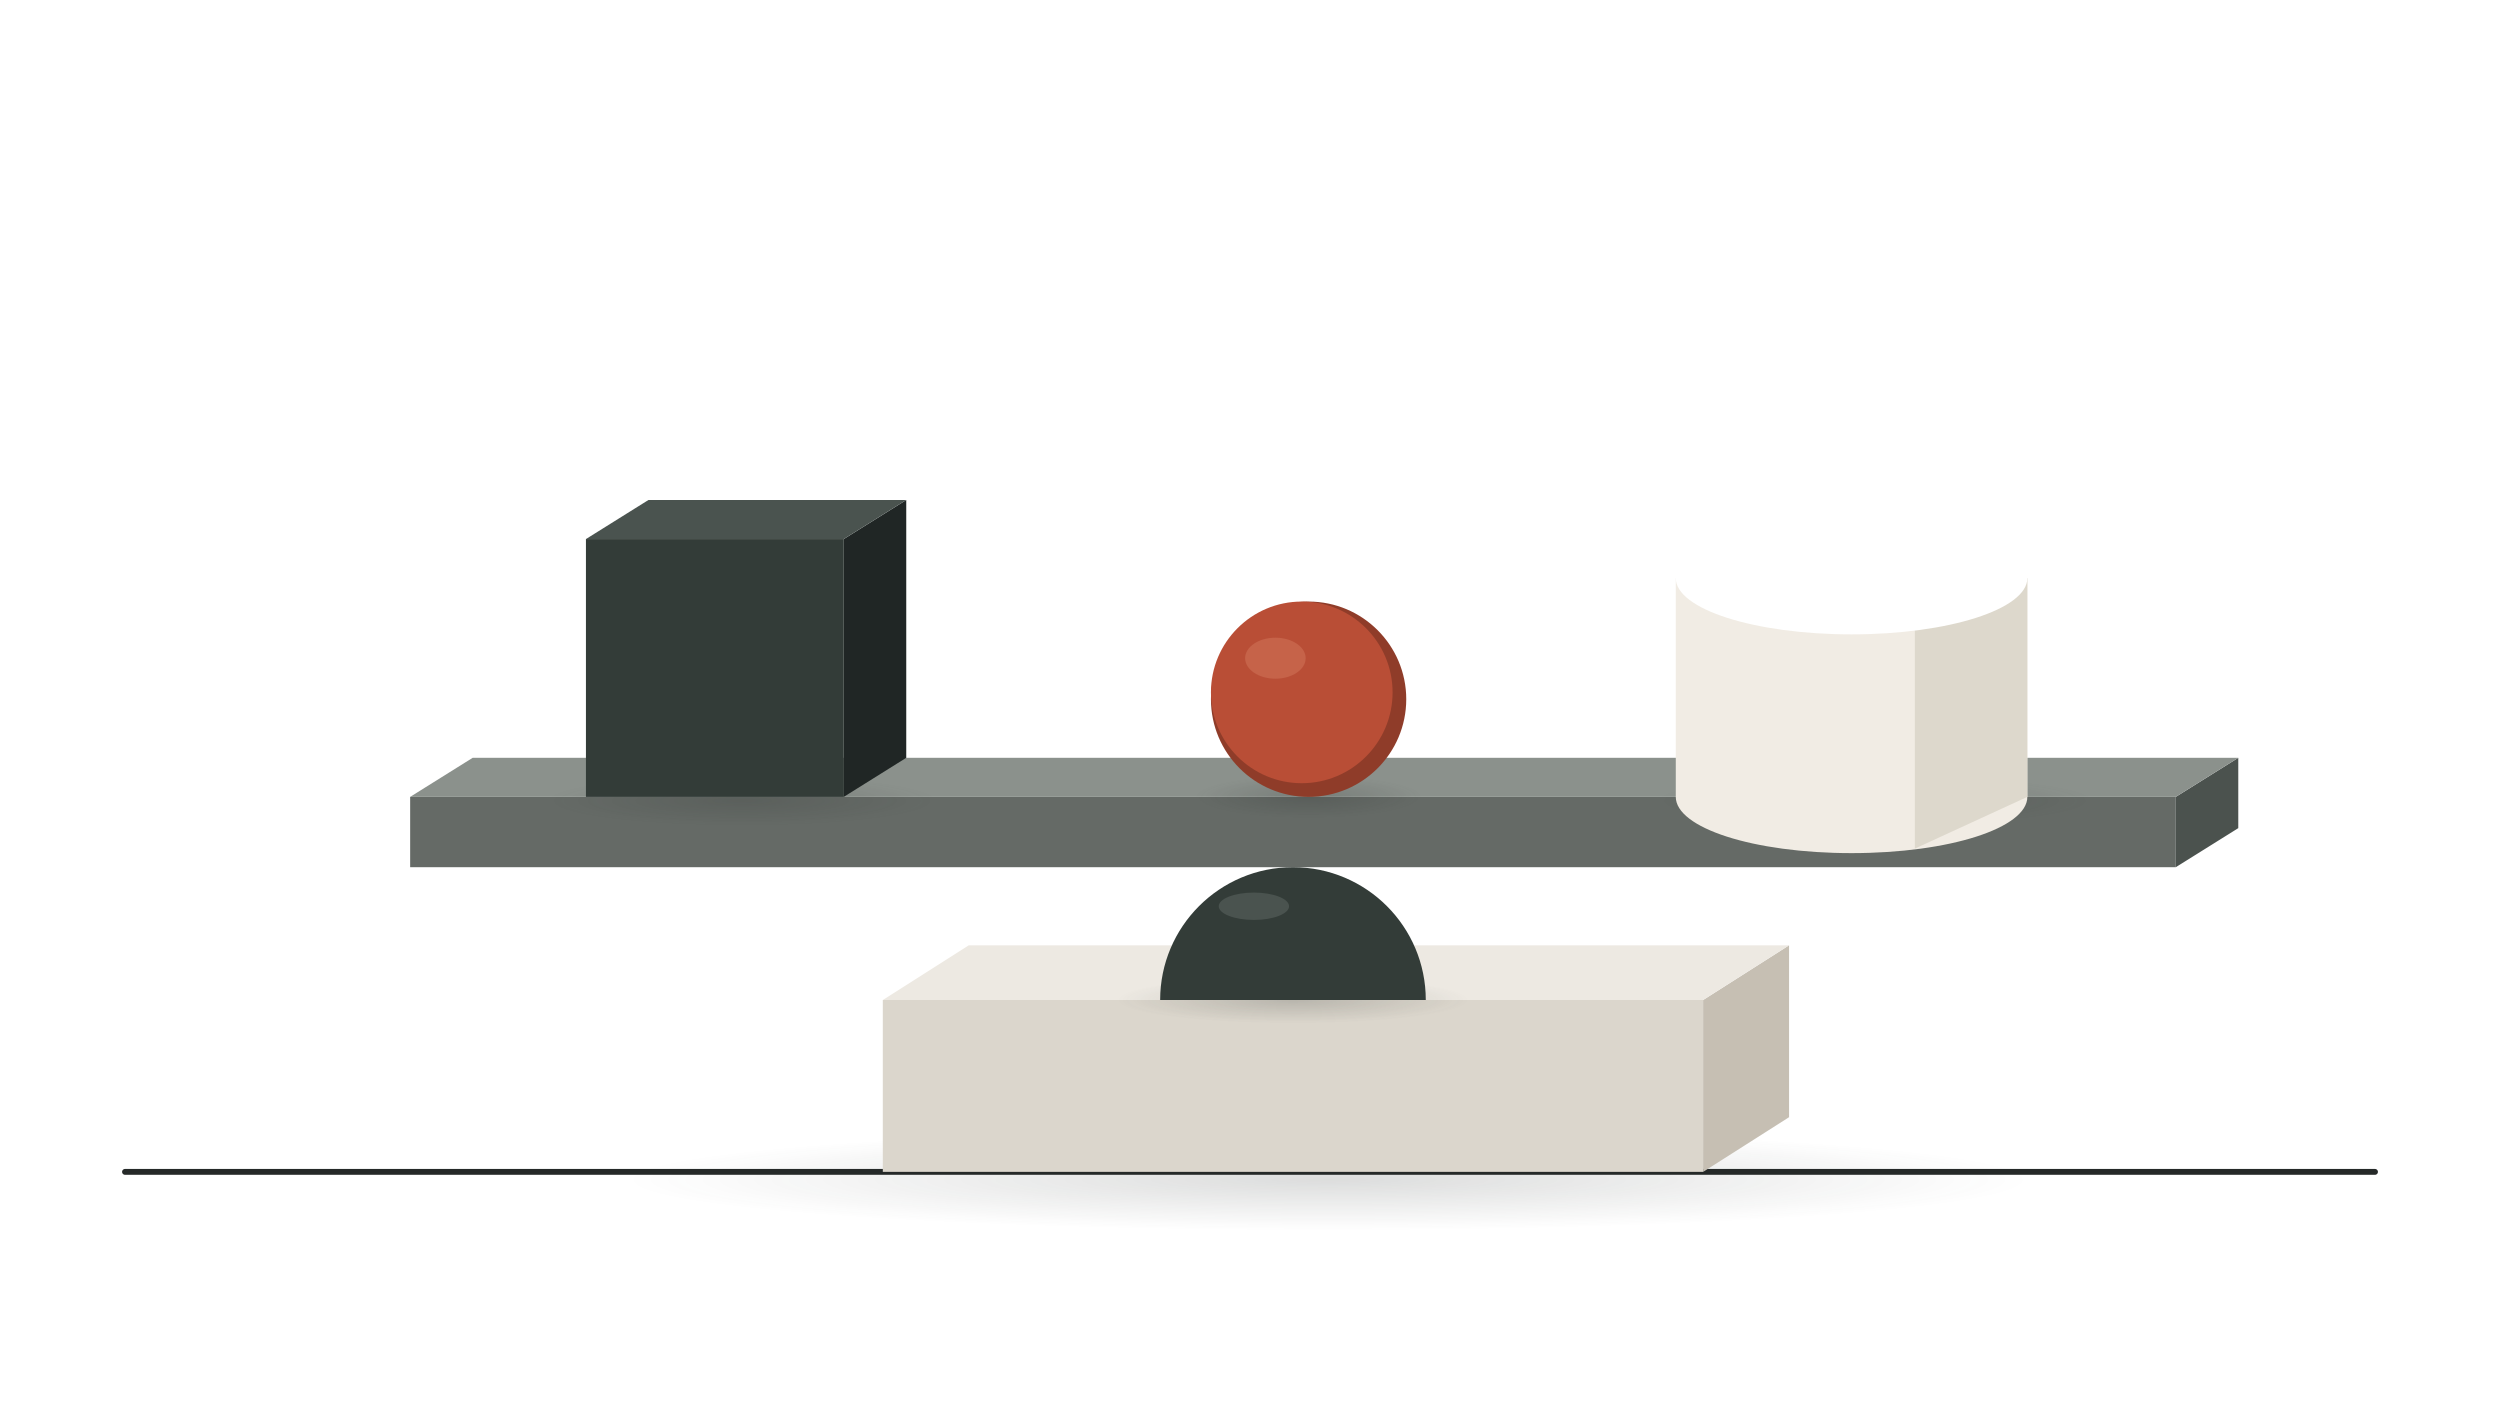
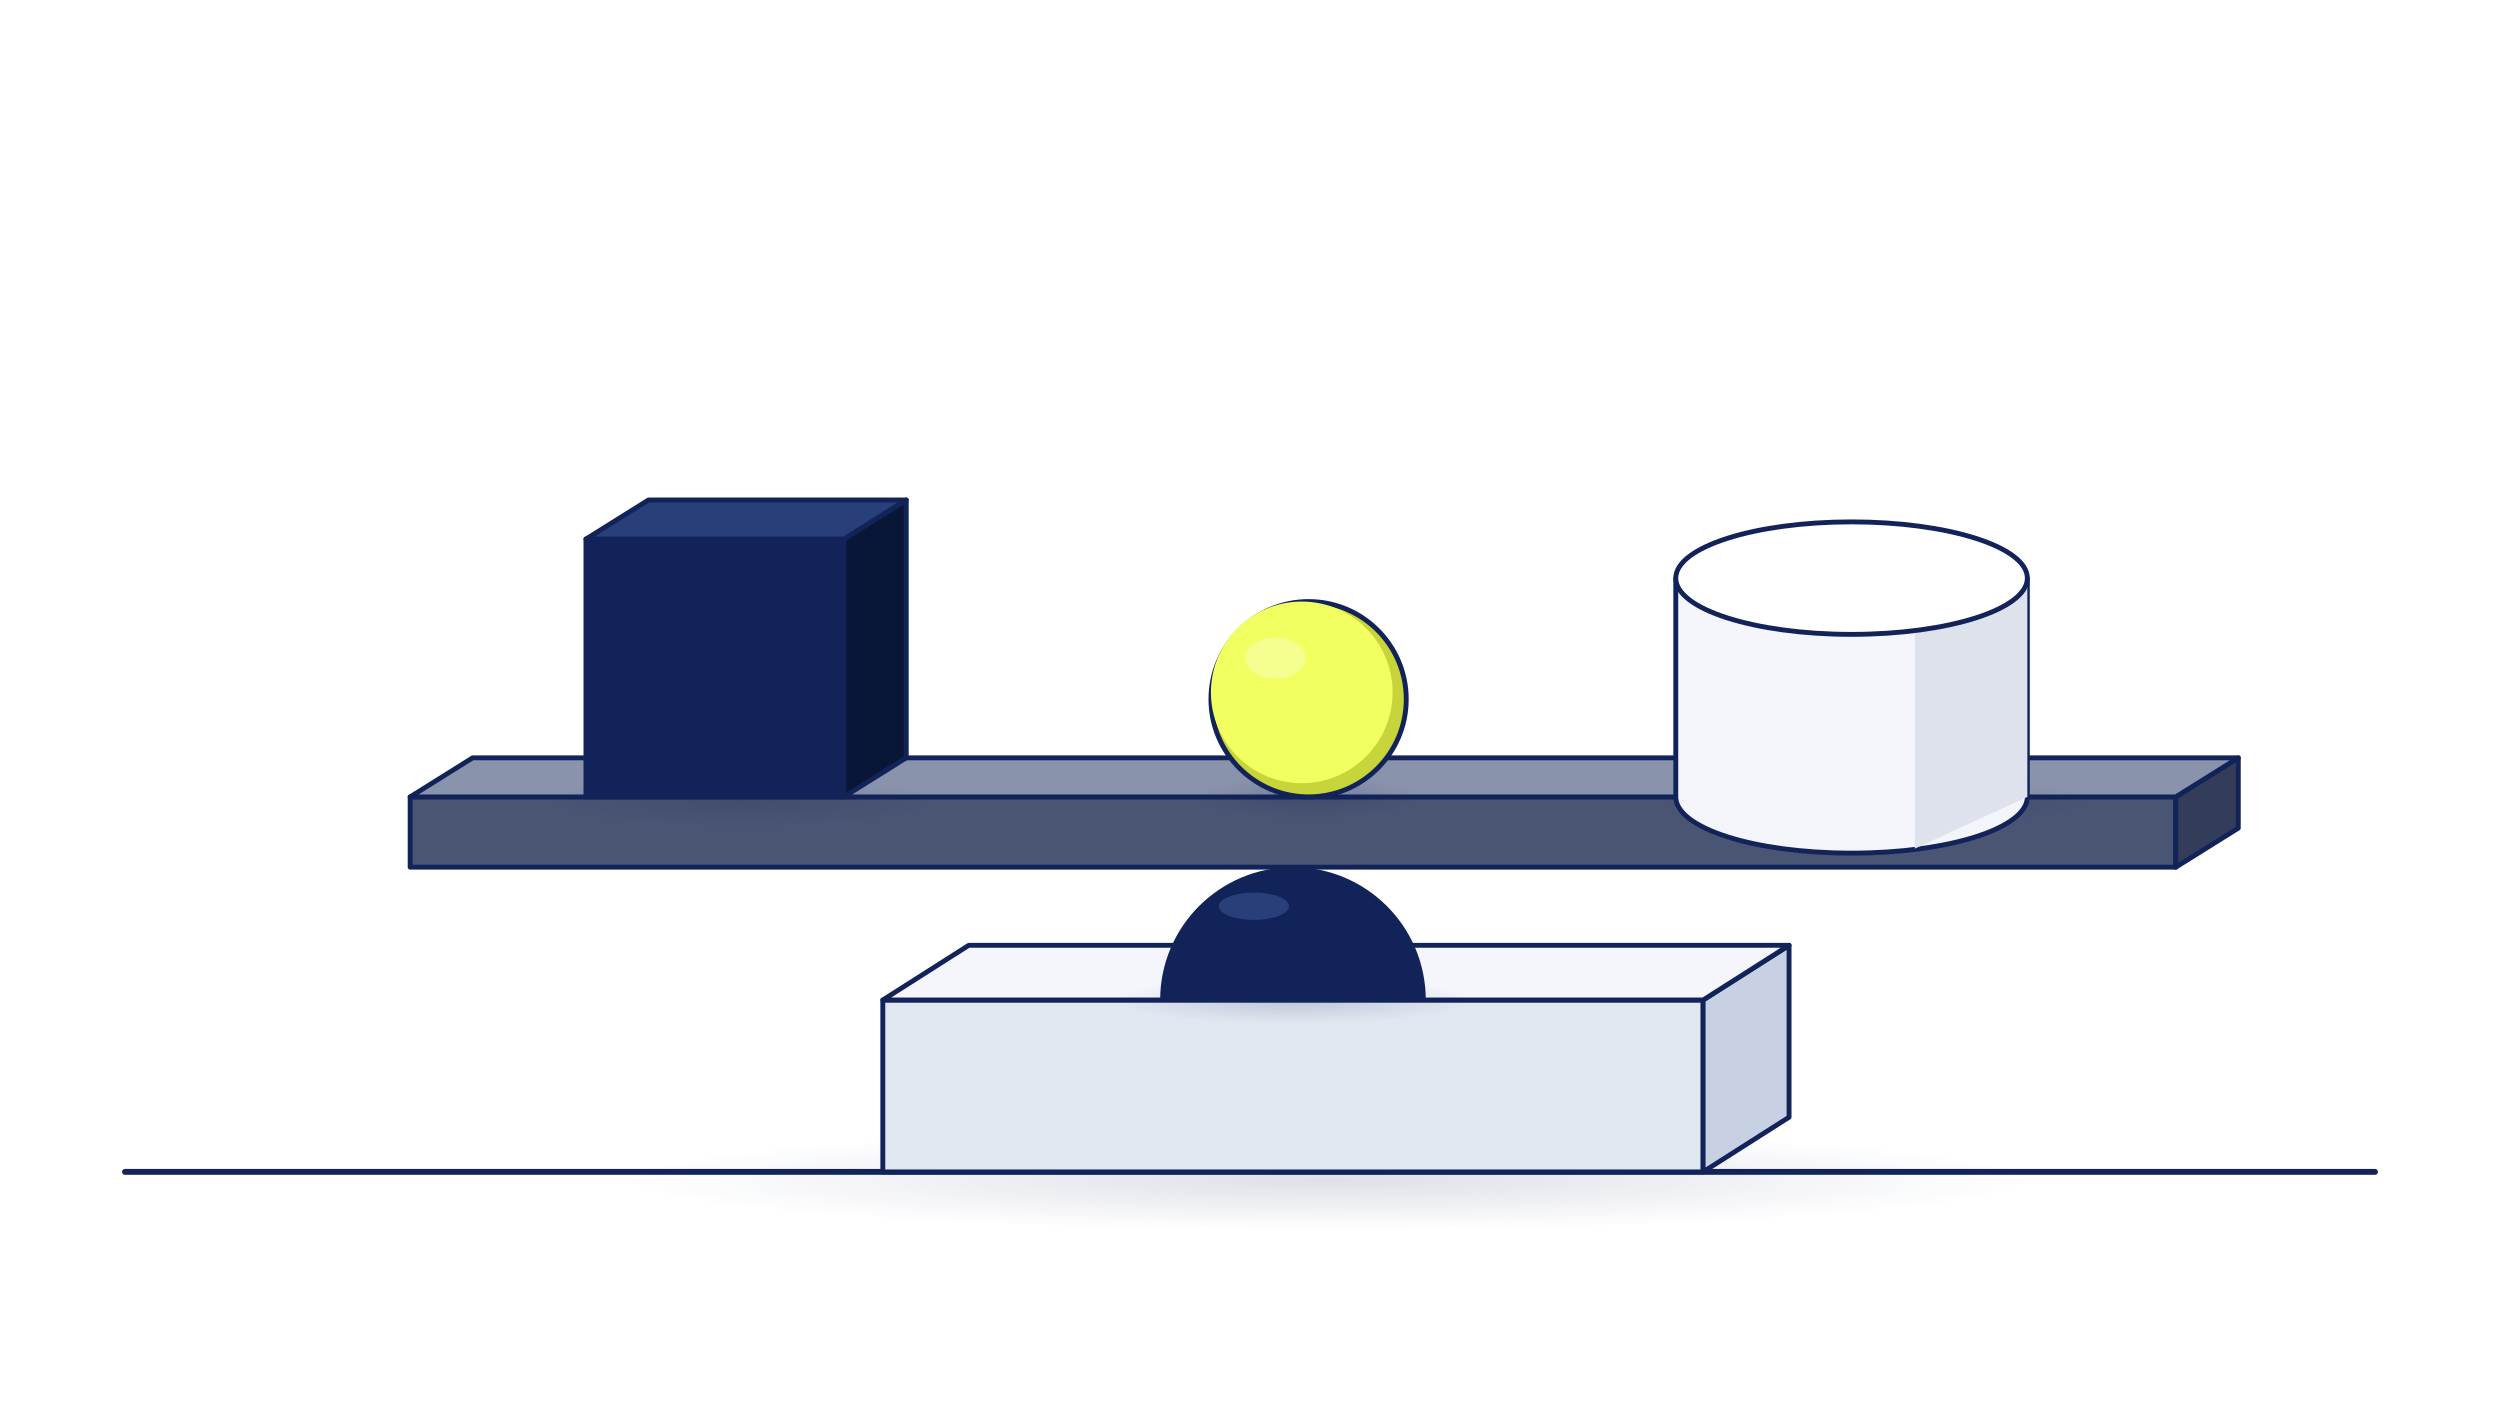
<svg xmlns="http://www.w3.org/2000/svg" viewBox="0 0 640 360" width="640" height="360" preserveAspectRatio="xMidYMid meet">
  <defs>
    <clipPath id="__lottie_element_2">
      <rect width="640" height="360" x="0" y="0" />
    </clipPath>
    <radialGradient id="__lottie_element_11" spreadMethod="pad" gradientUnits="userSpaceOnUse" cx="335" cy="248" r="29" fx="335" fy="248">
-       <stop offset="0%" stop-color="rgb(37,42,40)" stop-opacity="0.192" />
-       <stop offset="55%" stop-color="rgb(37,42,40)" stop-opacity="0.086" />
-       <stop offset="100%" stop-color="rgb(37,42,40)" stop-opacity="0" />
+       <stop offset="0%" stop-color="rgb(17,35,88)" stop-opacity="0.168" />
+       <stop offset="55%" stop-color="rgb(17,35,88)" stop-opacity="0.076" />
+       <stop offset="100%" stop-color="rgb(17,35,88)" stop-opacity="0" />
    </radialGradient>
    <radialGradient id="__lottie_element_18" spreadMethod="pad" gradientUnits="userSpaceOnUse" cx="480" cy="249" r="56" fx="480" fy="249">
-       <stop offset="0%" stop-color="rgb(37,42,40)" stop-opacity="0.16" />
-       <stop offset="55%" stop-color="rgb(37,42,40)" stop-opacity="0.072" />
-       <stop offset="100%" stop-color="rgb(37,42,40)" stop-opacity="0" />
+       <stop offset="0%" stop-color="rgb(17,35,88)" stop-opacity="0.14" />
+       <stop offset="55%" stop-color="rgb(17,35,88)" stop-opacity="0.063" />
+       <stop offset="100%" stop-color="rgb(17,35,88)" stop-opacity="0" />
    </radialGradient>
    <radialGradient id="__lottie_element_25" spreadMethod="pad" gradientUnits="userSpaceOnUse" cx="190" cy="249" r="50" fx="190" fy="249">
-       <stop offset="0%" stop-color="rgb(37,42,40)" stop-opacity="0.16" />
-       <stop offset="55%" stop-color="rgb(37,42,40)" stop-opacity="0.072" />
-       <stop offset="100%" stop-color="rgb(37,42,40)" stop-opacity="0" />
+       <stop offset="0%" stop-color="rgb(17,35,88)" stop-opacity="0.14" />
+       <stop offset="55%" stop-color="rgb(17,35,88)" stop-opacity="0.063" />
+       <stop offset="100%" stop-color="rgb(17,35,88)" stop-opacity="0" />
    </radialGradient>
    <radialGradient id="__lottie_element_35" spreadMethod="pad" gradientUnits="userSpaceOnUse" cx="331" cy="300" r="45" fx="331" fy="300">
-       <stop offset="0%" stop-color="rgb(37,42,40)" stop-opacity="0.192" />
-       <stop offset="55%" stop-color="rgb(37,42,40)" stop-opacity="0.086" />
-       <stop offset="100%" stop-color="rgb(37,42,40)" stop-opacity="0" />
+       <stop offset="0%" stop-color="rgb(17,35,88)" stop-opacity="0.168" />
+       <stop offset="55%" stop-color="rgb(17,35,88)" stop-opacity="0.076" />
+       <stop offset="100%" stop-color="rgb(17,35,88)" stop-opacity="0" />
    </radialGradient>
    <radialGradient id="__lottie_element_45" spreadMethod="pad" gradientUnits="userSpaceOnUse" cx="340" cy="346" r="180" fx="340" fy="346">
-       <stop offset="0%" stop-color="rgb(37,42,40)" stop-opacity="0.16" />
-       <stop offset="55%" stop-color="rgb(37,42,40)" stop-opacity="0.072" />
-       <stop offset="100%" stop-color="rgb(37,42,40)" stop-opacity="0" />
+       <stop offset="0%" stop-color="rgb(17,35,88)" stop-opacity="0.14" />
+       <stop offset="55%" stop-color="rgb(17,35,88)" stop-opacity="0.063" />
+       <stop offset="100%" stop-color="rgb(17,35,88)" stop-opacity="0" />
    </radialGradient>
  </defs>
  <g clip-path="url(#__lottie_element_2)">
    <g transform="matrix(1,0,0,1,0,-44)" opacity="1" style="display: block;">
      <g opacity="1" transform="matrix(1,0,0,0.07222223,0,321.0111)">
        <path fill="url(#__lottie_element_45)" fill-opacity="1" d=" M340,166 C439.342,166 520,246.658 520,346 C520,445.342 439.342,526 340,526 C240.658,526 160,445.342 160,346 C160,246.658 240.658,166 340,166z" />
      </g>
    </g>
    <g transform="matrix(1,0,0,1,0,-44)" opacity="1" style="display: block;">
      <g opacity="1" transform="matrix(1,0,0,1,0,0)">
-         <path stroke-linecap="round" stroke-linejoin="round" fill-opacity="0" stroke="rgb(37,41,40)" stroke-opacity="1" stroke-width="1.5" d=" M32,344 C32,344 608,344 608,344" />
+         <path stroke-linecap="round" stroke-linejoin="round" fill-opacity="0" stroke="rgb(17,35,88)" stroke-opacity="1" stroke-width="1.5" d=" M32,344 C32,344 608,344 608,344" />
      </g>
    </g>
    <g transform="matrix(1,0,0,1,0,-44)" opacity="1" style="display: block;">
      <g opacity="1" transform="matrix(1,0,0,1,0,0)">
-         <path fill="rgb(219,214,204)" fill-opacity="1" d=" M436,300 C436,300 436,344 436,344 C436,344 226,344 226,344 C226,344 226,300 226,300 C226,300 436,300 436,300z" />
+         <path fill="rgb(225,231,241)" fill-opacity="1" d=" M436,300 C436,300 436,344 436,344 C436,344 226,344 226,344 C226,344 226,300 226,300 C226,300 436,300 436,300z" />
+         <path stroke-linecap="round" stroke-linejoin="round" fill-opacity="0" stroke="rgb(17,35,88)" stroke-opacity="1" stroke-width="1.25" d=" M436,300 C436,300 436,344 436,344 C436,344 226,344 226,344 C226,344 226,300 226,300 C226,300 436,300 436,300z" />
      </g>
      <g opacity="1" transform="matrix(1,0,0,1,0,0)">
-         <path fill="rgb(198,191,179)" fill-opacity="1" d=" M436,300 C436,300 458,286 458,286 C458,286 458,330 458,330 C458,330 436,344 436,344 C436,344 436,300 436,300z" />
+         <path fill="rgb(200,209,227)" fill-opacity="1" d=" M436,300 C436,300 458,286 458,286 C458,286 458,330 458,330 C458,330 436,344 436,344 C436,344 436,300 436,300z" />
+         <path stroke-linecap="round" stroke-linejoin="round" fill-opacity="0" stroke="rgb(17,35,88)" stroke-opacity="1" stroke-width="1.25" d=" M436,300 C436,300 458,286 458,286 C458,286 458,330 458,330 C458,330 436,344 436,344 C436,344 436,300 436,300z" />
      </g>
      <g opacity="1" transform="matrix(1,0,0,1,0,0)">
-         <path fill="rgb(237,233,226)" fill-opacity="1" d=" M226,300 C226,300 436,300 436,300 C436,300 458,286 458,286 C458,286 248,286 248,286 C248,286 226,300 226,300z" />
+         <path fill="rgb(244,246,251)" fill-opacity="1" d=" M226,300 C226,300 436,300 436,300 C436,300 458,286 458,286 C458,286 248,286 248,286 C248,286 226,300 226,300z" />
+         <path stroke-linecap="round" stroke-linejoin="round" fill-opacity="0" stroke="rgb(17,35,88)" stroke-opacity="1" stroke-width="1.25" d=" M226,300 C226,300 436,300 436,300 C436,300 458,286 458,286 C458,286 248,286 248,286 C248,286 226,300 226,300z" />
      </g>
    </g>
    <g transform="matrix(1,0,0,1,0,-44)" opacity="1" style="display: block;">
      <g opacity="1" transform="matrix(1,0,0,0.1333333,0,260)">
        <path fill="url(#__lottie_element_35)" fill-opacity="1" d=" M331,255 C355.836,255 376,275.164 376,300 C376,324.836 355.836,345 331,345 C306.164,345 286,324.836 286,300 C286,275.164 306.164,255 331,255z" />
      </g>
    </g>
    <g transform="matrix(1,0,0,1,0,-44)" opacity="1" style="display: block;">
      <g opacity="1" transform="matrix(1,0,0,1,0,0)">
-         <path fill="rgb(51,60,56)" fill-opacity="1" d=" M297,300 C297,281.222 312.222,266 331,266 C349.778,266 365,281.222 365,300 C365,300 297,300 297,300z" />
+         <path fill="rgb(17,35,88)" fill-opacity="1" d=" M297,300 C297,281.222 312.222,266 331,266 C349.778,266 365,281.222 365,300 C365,300 297,300 297,300z" />
      </g>
      <g opacity="1" transform="matrix(1,0,0,1,0,0)">
-         <path fill="rgb(74,83,79)" fill-opacity="1" d=" M321,272.5 C325.967,272.5 330,274.068 330,276 C330,277.932 325.967,279.5 321,279.5 C316.033,279.5 312,277.932 312,276 C312,274.068 316.033,272.5 321,272.5z" />
+         <path fill="rgb(41,63,121)" fill-opacity="1" d=" M321,272.5 C325.967,272.5 330,274.068 330,276 C330,277.932 325.967,279.5 321,279.5 C316.033,279.5 312,277.932 312,276 C312,274.068 316.033,272.5 321,272.5z" />
      </g>
    </g>
    <g transform="matrix(1,0,0,1,0,-44)" opacity="1" style="display: block;">
      <g opacity="1" transform="matrix(1,0,0,1,0,0)">
-         <path fill="rgb(101,106,102)" fill-opacity="1" d=" M557,248 C557,248 557,266 557,266 C557,266 105,266 105,266 C105,266 105,248 105,248 C105,248 557,248 557,248z" />
+         <path fill="rgb(74,84,115)" fill-opacity="1" d=" M557,248 C557,248 557,266 557,266 C557,266 105,266 105,266 C105,266 105,248 105,248 C105,248 557,248 557,248z" />
+         <path stroke-linecap="round" stroke-linejoin="round" fill-opacity="0" stroke="rgb(17,35,88)" stroke-opacity="1" stroke-width="1.25" d=" M557,248 C557,248 557,266 557,266 C557,266 105,266 105,266 C105,266 105,248 105,248 C105,248 557,248 557,248z" />
      </g>
      <g opacity="1" transform="matrix(1,0,0,1,0,0)">
-         <path fill="rgb(75,82,78)" fill-opacity="1" d=" M557,248 C557,248 573,238 573,238 C573,238 573,256 573,256 C573,256 557,266 557,266 C557,266 557,248 557,248z" />
+         <path fill="rgb(51,60,88)" fill-opacity="1" d=" M557,248 C557,248 573,238 573,238 C573,238 573,256 573,256 C573,256 557,266 557,266 C557,266 557,248 557,248z" />
+         <path stroke-linecap="round" stroke-linejoin="round" fill-opacity="0" stroke="rgb(17,35,88)" stroke-opacity="1" stroke-width="1.25" d=" M557,248 C557,248 573,238 573,238 C573,238 573,256 573,256 C573,256 557,266 557,266 C557,266 557,248 557,248z" />
      </g>
      <g opacity="1" transform="matrix(1,0,0,1,0,0)">
-         <path fill="rgb(139,145,140)" fill-opacity="1" d=" M105,248 C105,248 557,248 557,248 C557,248 573,238 573,238 C573,238 121,238 121,238 C121,238 105,248 105,248z" />
+         <path fill="rgb(138,147,172)" fill-opacity="1" d=" M105,248 C105,248 557,248 557,248 C557,248 573,238 573,238 C573,238 121,238 121,238 C121,238 105,248 105,248z" />
+         <path stroke-linecap="round" stroke-linejoin="round" fill-opacity="0" stroke="rgb(17,35,88)" stroke-opacity="1" stroke-width="1.25" d=" M105,248 C105,248 557,248 557,248 C557,248 573,238 573,238 C573,238 121,238 121,238 C121,238 105,248 105,248z" />
      </g>
    </g>
    <g transform="matrix(1,0,0,1,0,-44)" opacity="1" style="display: block;">
      <g opacity="1" transform="matrix(1,0,0,0.13,0,216.63)">
        <path fill="url(#__lottie_element_25)" fill-opacity="1" d=" M190,199 C217.595,199 240,221.405 240,249 C240,276.595 217.595,299 190,299 C162.405,299 140,276.595 140,249 C140,221.405 162.405,199 190,199z" />
      </g>
    </g>
    <g transform="matrix(1,0,0,1,0,-44)" opacity="1" style="display: block;">
      <g opacity="1" transform="matrix(1,0,0,1,0,0)">
-         <path fill="rgb(51,60,56)" fill-opacity="1" d=" M216,182 C216,182 216,248 216,248 C216,248 150,248 150,248 C150,248 150,182 150,182 C150,182 216,182 216,182z" />
+         <path fill="rgb(17,35,88)" fill-opacity="1" d=" M216,182 C216,182 216,248 216,248 C216,248 150,248 150,248 C150,248 150,182 150,182 C150,182 216,182 216,182z" />
+         <path stroke-linecap="round" stroke-linejoin="round" fill-opacity="0" stroke="rgb(17,35,88)" stroke-opacity="1" stroke-width="1.25" d=" M216,182 C216,182 216,248 216,248 C216,248 150,248 150,248 C150,248 150,182 150,182 C150,182 216,182 216,182z" />
      </g>
      <g opacity="1" transform="matrix(1,0,0,1,0,0)">
-         <path fill="rgb(32,38,37)" fill-opacity="1" d=" M216,182 C216,182 232,172 232,172 C232,172 232,238 232,238 C232,238 216,248 216,248 C216,248 216,182 216,182z" />
+         <path fill="rgb(9,22,55)" fill-opacity="1" d=" M216,182 C216,182 232,172 232,172 C232,172 232,238 232,238 C232,238 216,248 216,248 C216,248 216,182 216,182z" />
+         <path stroke-linecap="round" stroke-linejoin="round" fill-opacity="0" stroke="rgb(17,35,88)" stroke-opacity="1" stroke-width="1.25" d=" M216,182 C216,182 232,172 232,172 C232,172 232,238 232,238 C232,238 216,248 216,248 C216,248 216,182 216,182z" />
      </g>
      <g opacity="1" transform="matrix(1,0,0,1,0,0)">
-         <path fill="rgb(74,83,79)" fill-opacity="1" d=" M150,182 C150,182 216,182 216,182 C216,182 232,172 232,172 C232,172 166,172 166,172 C166,172 150,182 150,182z" />
+         <path fill="rgb(41,63,121)" fill-opacity="1" d=" M150,182 C150,182 216,182 216,182 C216,182 232,172 232,172 C232,172 166,172 166,172 C166,172 150,182 150,182z" />
+         <path stroke-linecap="round" stroke-linejoin="round" fill-opacity="0" stroke="rgb(17,35,88)" stroke-opacity="1" stroke-width="1.25" d=" M150,182 C150,182 216,182 216,182 C216,182 232,172 232,172 C232,172 166,172 166,172 C166,172 150,182 150,182z" />
      </g>
    </g>
    <g transform="matrix(1,0,0,1,0,-44)" opacity="1" style="display: block;">
      <g opacity="1" transform="matrix(1,0,0,0.1160714,0,220.0982)">
        <path fill="url(#__lottie_element_18)" fill-opacity="1" d=" M480,193 C510.906,193 536,218.094 536,249 C536,279.906 510.906,305 480,305 C449.094,305 424,279.906 424,249 C424,218.094 449.094,193 480,193z" />
      </g>
    </g>
    <g transform="matrix(1,0,0,1,0,-44)" opacity="1" style="display: block;">
      <g opacity="1" transform="matrix(1,0,0,1,0,0)">
-         <path fill="rgb(241,236,228)" fill-opacity="1" d=" M429,192 C429,192 519,192 519,192 C519,192 519,248 519,248 C519,255.92 499.2,262.4 474,262.4 C448.8,262.4 429,255.92 429,248 C429,248 429,192 429,192z" />
+         <path fill="rgb(244,245,250)" fill-opacity="1" d=" M429,192 C429,192 519,192 519,192 C519,192 519,248 519,248 C519,255.92 499.2,262.4 474,262.4 C448.8,262.4 429,255.92 429,248 C429,248 429,192 429,192z" />
+         <path stroke-linecap="round" stroke-linejoin="round" fill-opacity="0" stroke="rgb(17,35,88)" stroke-opacity="1" stroke-width="1.25" d=" M429,192 C429,192 519,192 519,192 C519,192 519,248 519,248 C519,255.92 499.2,262.4 474,262.4 C448.8,262.4 429,255.92 429,248 C429,248 429,192 429,192z" />
      </g>
      <g opacity="1" transform="matrix(1,0,0,1,0,0)">
-         <path fill="rgb(221,216,204)" fill-opacity="1" d=" M490.2,192 C490.2,192 519,192 519,192 C519,192 519,248 519,248 C519,248 490.2,261.248 490.2,261.248 C490.2,261.248 490.2,192 490.2,192z" />
+         <path fill="rgb(221,226,236)" fill-opacity="1" d=" M490.2,192 C490.2,192 519,192 519,192 C519,192 519,248 519,248 C519,248 490.2,261.248 490.2,261.248 C490.2,261.248 490.2,192 490.2,192z" />
      </g>
      <g opacity="1" transform="matrix(1,0,0,1,0,0)">
        <path fill="rgb(255,255,255)" fill-opacity="1" d=" M474,177.6 C498.836,177.6 519,184.053 519,192 C519,199.947 498.836,206.4 474,206.4 C449.164,206.4 429,199.947 429,192 C429,184.053 449.164,177.6 474,177.6z" />
+         <path stroke-linecap="round" stroke-linejoin="round" fill-opacity="0" stroke="rgb(17,35,88)" stroke-opacity="1" stroke-width="1.25" d=" M474,177.6 C498.836,177.6 519,184.053 519,192 C519,199.947 498.836,206.4 474,206.4 C449.164,206.4 429,199.947 429,192 C429,184.053 449.164,177.6 474,177.6z" />
      </g>
    </g>
    <g transform="matrix(1,0,0,1,0,-44)" opacity="1" style="display: block;">
      <g opacity="1" transform="matrix(1,0,0,0.1896552,0,200.9655)">
        <path fill="url(#__lottie_element_11)" fill-opacity="1" d=" M335,219 C351.005,219 364,231.995 364,248 C364,264.005 351.005,277 335,277 C318.995,277 306,264.005 306,248 C306,231.995 318.995,219 335,219z" />
      </g>
    </g>
    <g transform="matrix(1,0,0,1,0,-44)" opacity="1" style="display: block;">
      <g opacity="1" transform="matrix(1,0,0,1,0,0)">
-         <path fill="rgb(143,60,41)" fill-opacity="1" d=" M335,198 C348.797,198 360,209.202 360,223 C360,236.798 348.797,248 335,248 C321.203,248 310,236.798 310,223 C310,209.202 321.203,198 335,198z" />
+         <path fill="rgb(200,213,58)" fill-opacity="1" d=" M335,198 C348.797,198 360,209.202 360,223 C360,236.798 348.797,248 335,248 C321.203,248 310,236.798 310,223 C310,209.202 321.203,198 335,198z" />
+         <path stroke-linecap="round" stroke-linejoin="round" fill-opacity="0" stroke="rgb(17,35,88)" stroke-opacity="1" stroke-width="1.25" d=" M335,198 C348.797,198 360,209.202 360,223 C360,236.798 348.797,248 335,248 C321.203,248 310,236.798 310,223 C310,209.202 321.203,198 335,198z" />
      </g>
      <g opacity="1" transform="matrix(1,0,0,1,0,0)">
-         <path fill="rgb(185,78,54)" fill-opacity="1" d=" M333.25,198 C346.082,198 356.5,208.418 356.5,221.25 C356.5,234.082 346.082,244.5 333.25,244.5 C320.418,244.5 310,234.082 310,221.25 C310,208.418 320.418,198 333.25,198z" />
+         <path fill="rgb(241,255,97)" fill-opacity="1" d=" M333.25,198 C346.082,198 356.5,208.418 356.5,221.25 C356.5,234.082 346.082,244.5 333.25,244.5 C320.418,244.5 310,234.082 310,221.25 C310,208.418 320.418,198 333.25,198z" />
      </g>
      <g opacity="1" transform="matrix(1,0,0,1,0,0)">
-         <path fill="rgb(200,102,77)" fill-opacity="0.85" d=" M326.5,207.25 C330.777,207.25 334.25,209.603 334.25,212.5 C334.25,215.397 330.777,217.75 326.5,217.75 C322.223,217.75 318.75,215.397 318.75,212.5 C318.75,209.603 322.223,207.25 326.5,207.25z" />
+         <path fill="rgb(245,255,153)" fill-opacity="0.85" d=" M326.5,207.25 C330.777,207.25 334.25,209.603 334.25,212.5 C334.25,215.397 330.777,217.75 326.5,217.75 C322.223,217.75 318.75,215.397 318.75,212.5 C318.75,209.603 322.223,207.25 326.5,207.25z" />
      </g>
    </g>
  </g>
</svg>
